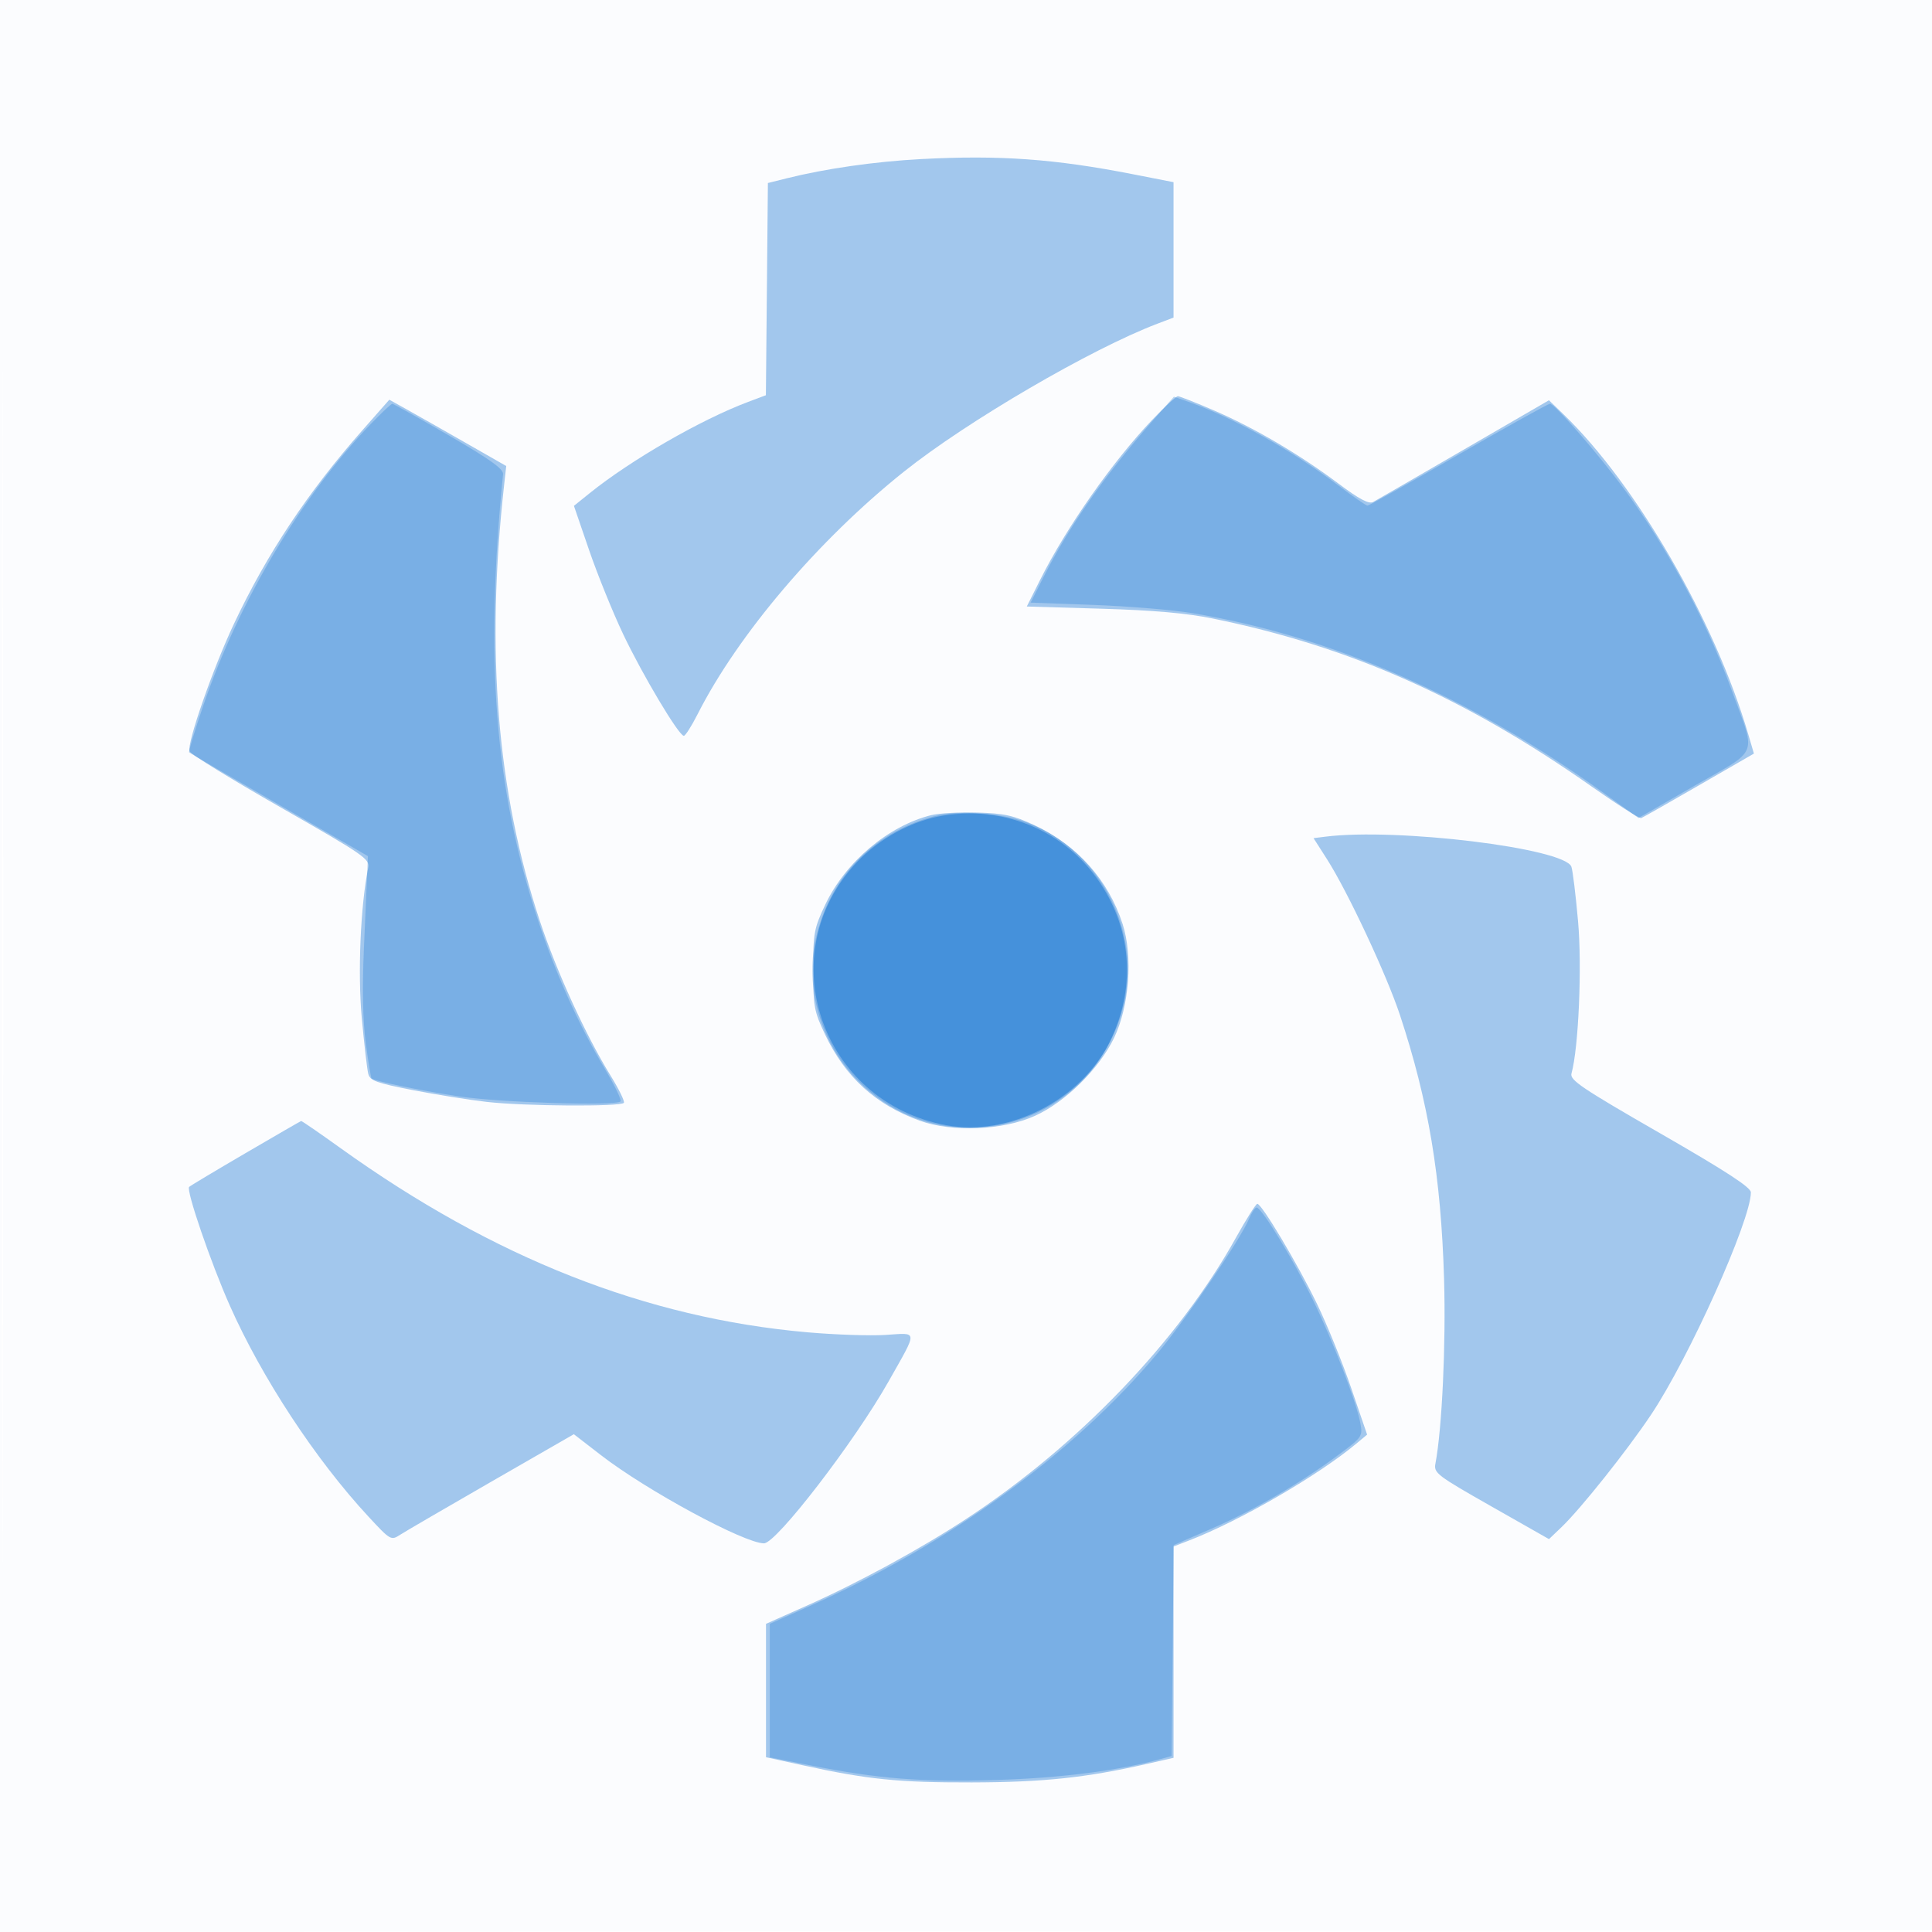
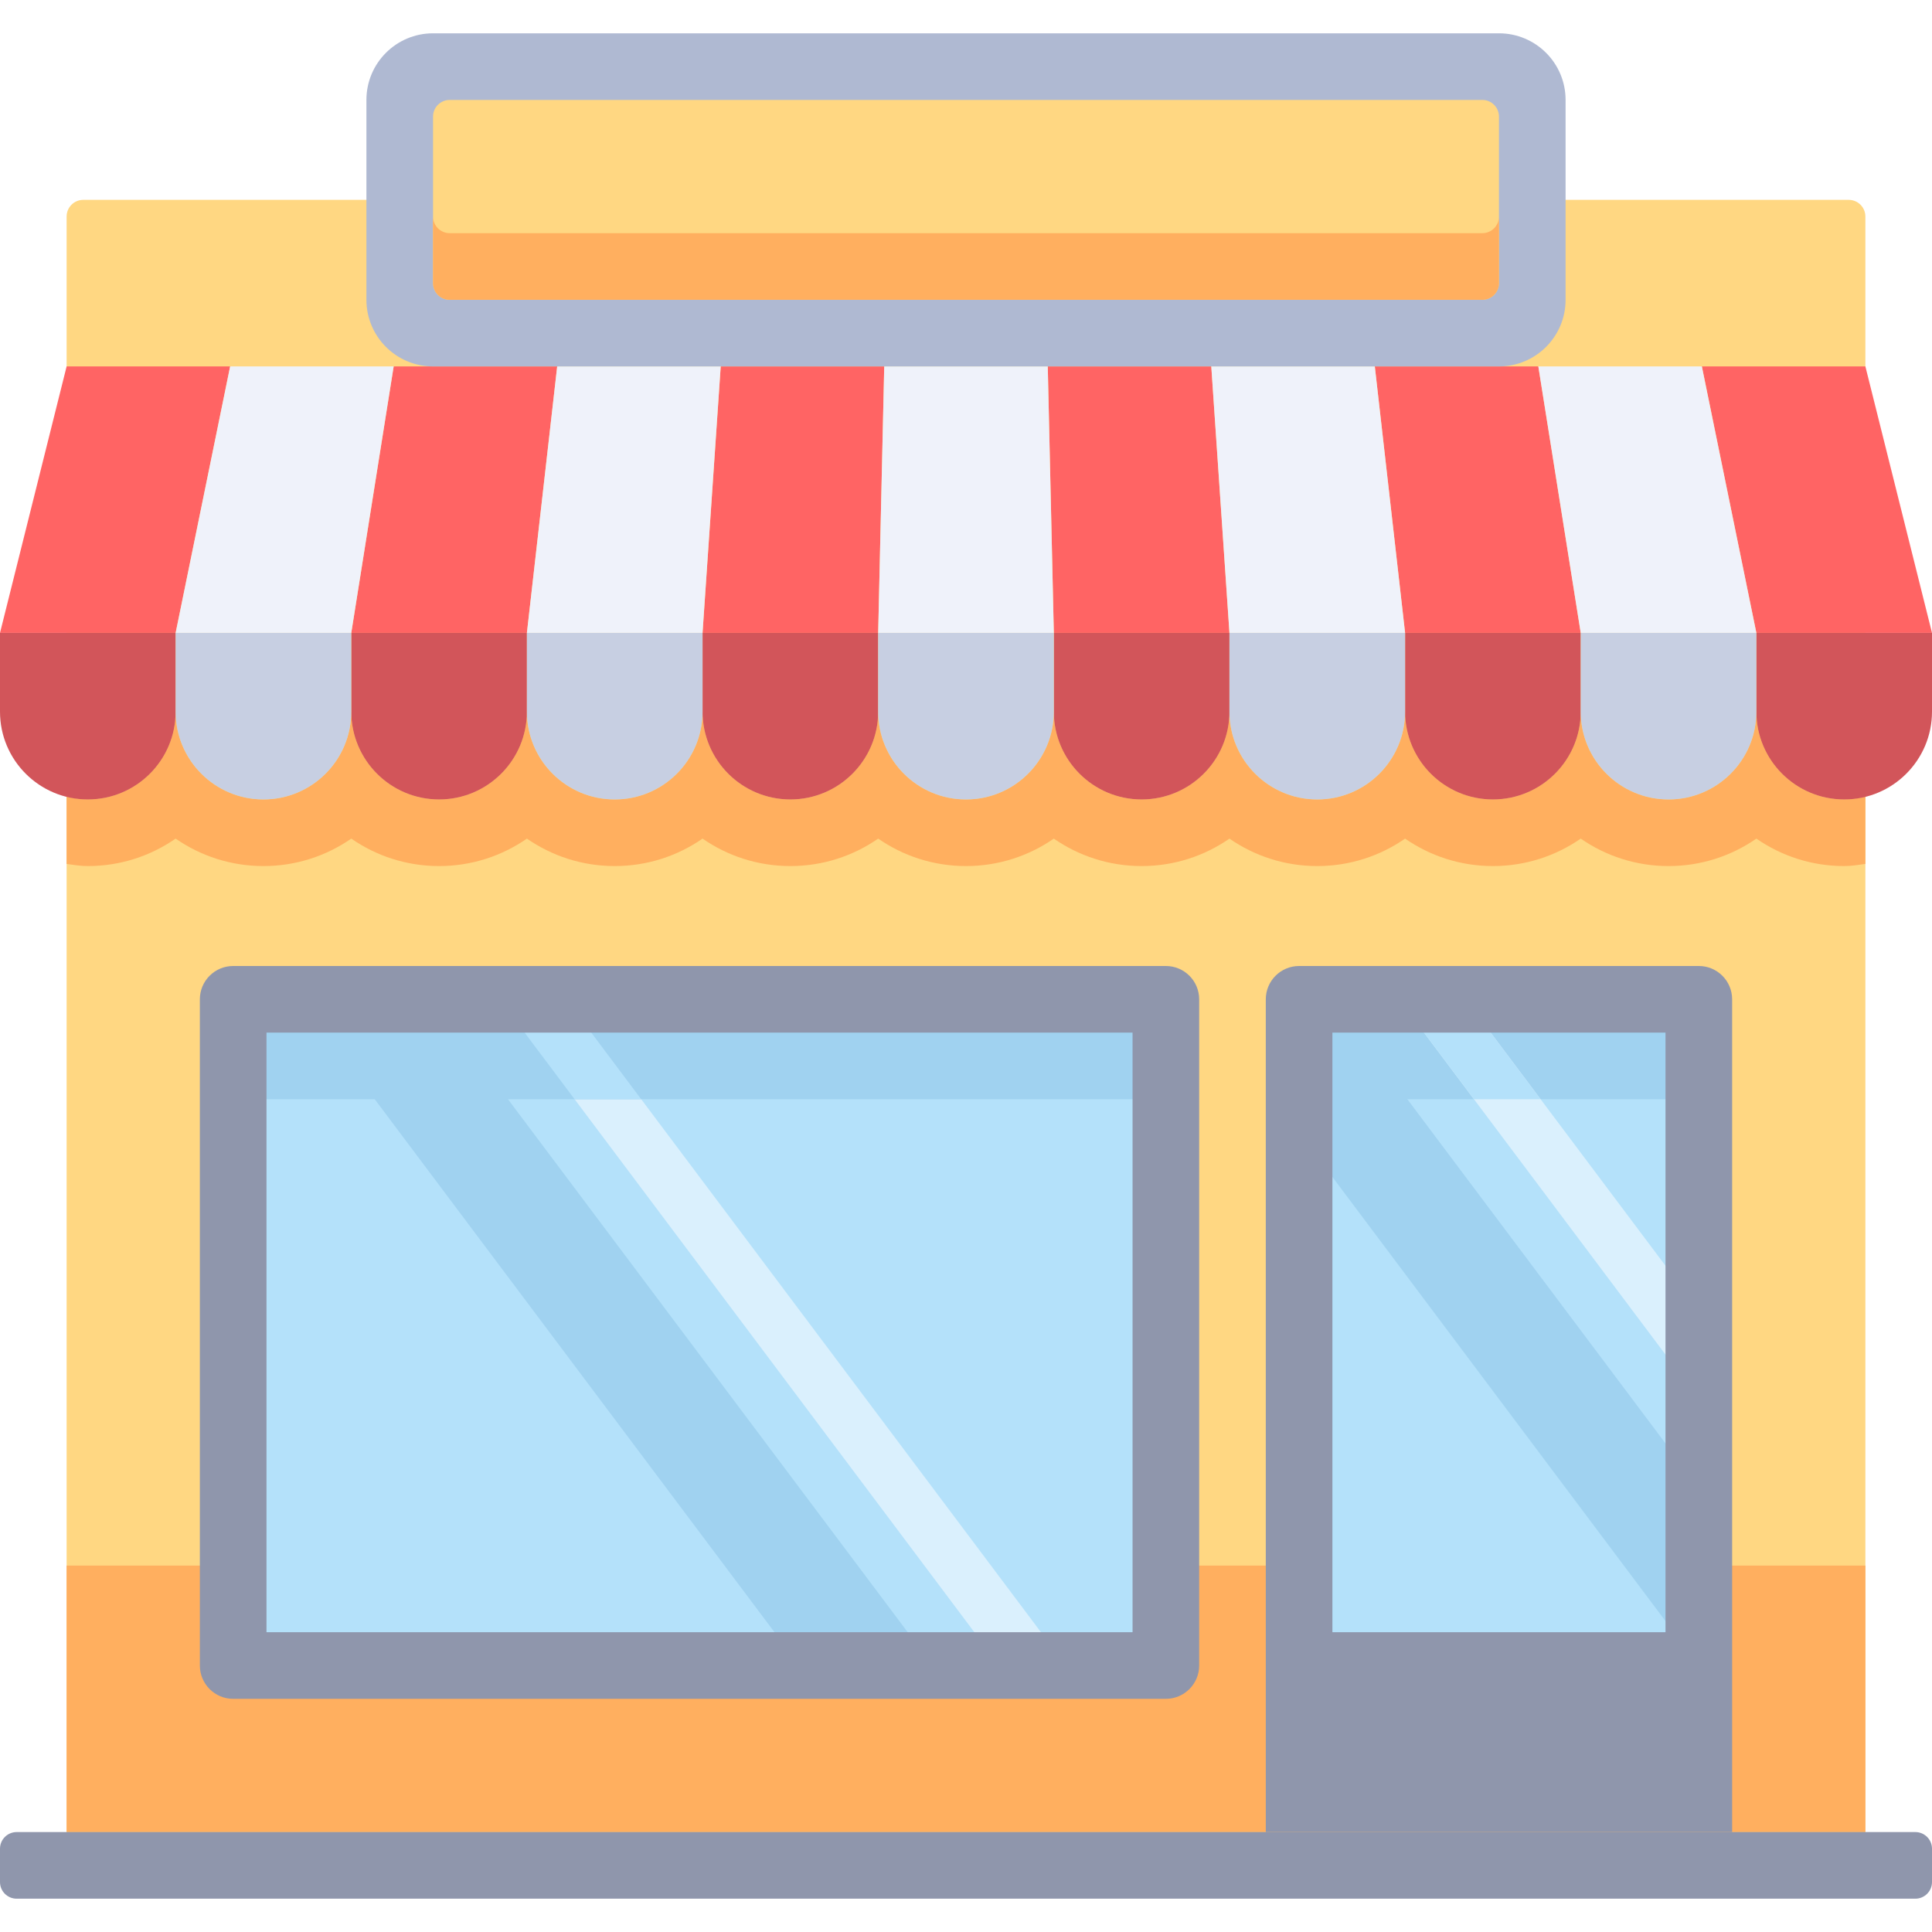
- <svg xmlns="http://www.w3.org/2000/svg" width="512" height="512">
-   <path fill-opacity=".016" d="M0 256.002v256.002l256.25-.252 256.25-.252.252-255.75L513.004 0H0v256.002m.492.498c0 140.8.116 198.251.258 127.67.142-70.582.142-185.782 0-256C.608 57.951.492 115.7.492 256.5" fill="#1976D2" fill-rule="evenodd" />
-   <path fill-opacity=".394" d="M244 42.164c-12.122.645-25.227 2.523-35.5 5.088l-5 1.248-.265 28.12-.266 28.12-4.734 1.778c-12.468 4.683-31.018 15.367-41.937 24.155l-4.202 3.382 4.019 11.723c2.211 6.447 6.261 16.447 9.001 22.222 5.144 10.842 14.782 27 16.105 27 .412 0 2.06-2.588 3.662-5.75 10.687-21.105 32.012-46.171 54.658-64.247 16.732-13.355 49.61-32.545 67.209-39.228l4.25-1.614V48.28l-10.75-2.105c-20.847-4.083-35.386-5.119-56.25-4.011m61.367 69.086c-10.513 11.042-22.734 28.48-29.691 42.364l-3.565 7.115 19.695.581c13.929.411 22.621 1.179 29.694 2.623 36.207 7.396 66.827 20.984 100.327 44.521 6.78 4.764 12.679 8.523 13.108 8.354.429-.17 7.325-4.087 15.325-8.705l14.545-8.398-1.498-5.102c-8.845-30.129-29.662-66.186-48.969-84.817l-3.848-3.714-22.495 13.042c-12.372 7.173-23.203 13.43-24.068 13.904-1.152.632-3.633-.679-9.257-4.891-10.292-7.707-22.287-14.753-32.936-19.346-4.821-2.079-9.138-3.781-9.592-3.781-.454 0-3.503 2.813-6.775 6.25m-209.335 2.783c-14.415 16.358-25.303 32.761-34.011 51.236-5.642 11.969-12.571 31.878-11.783 33.857.3.756 11.188 7.449 24.194 14.874 22.179 12.661 23.617 13.655 23.14 16-2.031 9.986-2.796 27.835-1.702 39.735.645 7.021 1.422 13.709 1.728 14.863.474 1.79 2.194 2.416 11.729 4.274 6.145 1.197 14.998 2.612 19.673 3.144 10.05 1.145 35.684 1.31 36.338.234.25-.413-1.352-3.675-3.56-7.25-6.51-10.537-14.312-27.605-18.734-40.984-11.326-34.26-14.358-71.355-9.444-115.516l.557-5-10.829-6.189c-5.955-3.404-12.926-7.358-15.491-8.787l-4.662-2.597-7.143 8.106M246.746 216.03c-11.368 2.849-22.698 12.425-28.037 23.696-2.978 6.286-3.209 7.53-3.209 17.274 0 9.696.24 11.007 3.138 17.123 5.355 11.302 13.373 18.612 25.076 22.862 8.621 3.131 22.075 2.567 30.567-1.282 8.081-3.663 17.024-12.473 20.953-20.643 4.049-8.418 5.039-21.625 2.265-30.206-3.749-11.594-12.005-20.856-23.302-26.143-5.571-2.606-8.058-3.159-15.18-3.37-4.684-.139-10.206.171-12.271.689m104.555 5.69l-3.2.399 3.579 5.595c5.451 8.522 15.807 30.646 19.324 41.286 7.556 22.858 10.883 42.779 11.69 70 .511 17.218-.541 39.66-2.29 48.859-.474 2.494.352 3.126 14.797 11.332l15.299 8.691 3.334-3.191c5.073-4.856 17.278-20.176 23.654-29.691C447.578 359.943 464 323.39 464 315.988c0-1.323-6.543-5.582-24.048-15.653-20.754-11.94-23.972-14.109-23.494-15.835 1.887-6.816 2.815-28.296 1.744-40.34-.628-7.062-1.425-13.578-1.771-14.48-1.884-4.908-46.202-10.324-65.13-7.96M65.073 305.591c-7.935 4.636-14.663 8.665-14.951 8.954-.855.855 5.756 20.138 10.784 31.455 8.522 19.182 22.722 40.796 36.734 55.91 5.844 6.304 5.983 6.384 8.401 4.822 1.353-.873 12.263-7.227 24.246-14.12l21.787-12.531 7.213 5.573C171.395 395.011 197.271 409 202.469 409c3.276 0 23.982-26.914 33.018-42.918 7.833-13.873 7.899-12.871-.81-12.312-4.084.262-13.444-.055-20.801-.704-42.659-3.767-83.103-19.725-123.566-48.755-5.605-4.021-10.33-7.275-10.5-7.231-.171.045-6.802 3.874-14.737 8.511m262.469 22.4c-15.193 27.353-41.832 55.121-71.542 74.576-12.197 7.987-28.633 16.928-42.25 22.983L203 430.33v35.354l9.75 2.13c17.218 3.762 25.354 4.588 44.75 4.545 18.952-.043 30.275-1.237 46.316-4.885L311 465.84V409.839l4.25-1.649c13.438-5.215 34.1-17.187 44.15-25.582l2.9-2.422-4.224-12.343c-2.323-6.789-6.409-16.843-9.079-22.343-5.182-10.674-14.641-26.521-15.798-26.468-.385.018-2.93 4.049-5.657 8.959" fill="#1976D2" fill-rule="evenodd" />
-   <path fill-opacity=".296" d="M305.217 111.811c-12.496 14.214-21.959 27.768-28.619 40.995l-3.472 6.893 16.687.611c9.178.336 20.962 1.319 26.187 2.183 36.761 6.082 73.31 22.025 108.579 47.362l9.639 6.924 14.926-8.592c17.344-9.984 16.333-7.281 9.615-25.687-7.226-19.799-18.613-40.506-31.069-56.5-7.205-9.251-15.892-19-16.93-19-.486 0-11.412 6.075-24.278 13.5-12.867 7.425-23.701 13.5-24.076 13.5-.376 0-3.883-2.43-7.794-5.399-12.156-9.229-27.716-17.904-39.692-22.129l-3.823-1.349-5.88 6.688m-206.854.439c-18.303 18.96-35.045 47.046-44.43 74.536-2.307 6.757-4.023 12.435-3.814 12.617.21.181 10.956 6.439 23.881 13.906l23.5 13.576-.187 4.307-.88 20.308c-.46 10.628-.29 19.017.506 24.985.659 4.942 1.346 9.134 1.528 9.315.694.695 12.49 3.122 23.033 4.74 10.702 1.642 41.679 2.613 42.947 1.345.339-.338-1.495-4.163-4.075-8.5-7.087-11.914-13.164-25.451-17.905-39.885-11.348-34.549-14.021-68.972-9.15-117.833.137-1.376-3.429-3.929-14.317-10.247-7.975-4.628-14.74-8.415-15.034-8.417-.294-.002-2.815 2.359-5.603 5.247M247.5 216.347c-16.613 4.335-28.513 17.141-31.625 34.031-2.268 12.305 1.964 26.037 10.913 35.412 22.325 23.388 60.915 14.045 70.355-17.034 6.237-20.534-4.871-43.101-24.985-50.762-6.818-2.597-18.123-3.352-24.658-1.647m83.491 106.674c-2.232 5.39-16.418 26.245-24.133 35.479-22.244 26.625-55.049 50.5-92.108 67.034L204 430.33v35.39l10.75 2.121c18.163 3.584 29.371 4.467 49.202 3.876 16.981-.506 32.482-2.475 43.548-5.531l3-.829.265-27.946.265-27.946 9.993-4.327c11.017-4.77 23.512-12.029 33.588-19.514 6.426-4.773 6.55-4.952 5.892-8.5-1.045-5.627-7.186-21.591-12.552-32.629C342.778 333.854 334.339 320 333.03 320c-.433 0-1.35 1.359-2.039 3.021" fill="#1976D2" fill-rule="evenodd" />
-   <path fill-opacity=".533" d="M250 216.137c-8.2 1.313-16.895 6.001-22.894 12.344-22.981 24.299-9.686 63.511 23.634 69.708 16.681 3.102 35.892-6.754 43.452-22.292 6.024-12.383 5.949-25.914-.211-37.769-8.446-16.257-25.753-24.91-43.981-21.991" fill="#1976D2" fill-rule="evenodd" />
+ <svg xmlns="http://www.w3.org/2000/svg" version="1.1" id="Layer_1" x="0px" y="0px" viewBox="0 0 512 512" style="enable-background:new 0 0 512 512;" xml:space="preserve">
+   <path style="fill:#FFD782;" d="M494.345,494.345H17.655V57.379c0-2.438,1.976-4.414,4.414-4.414h467.862  c2.438,0,4.414,1.976,4.414,4.414V494.345z" />
+   <g>
+     <rect x="17.655" y="414.9" style="fill:#FFAF5F;" width="476.69" height="70.62" />
+     <path style="fill:#FFAF5F;" d="M494.345,211.102c-1.809,0.45-3.67,0.76-5.618,0.76c-12.853,0-23.273-10.42-23.273-23.273   c0,12.852-10.42,23.273-23.273,23.273s-23.273-10.42-23.273-23.273c0,12.852-10.419,23.273-23.273,23.273   c-12.853,0-23.273-10.42-23.273-23.273c0,12.852-10.42,23.273-23.273,23.273s-23.273-10.42-23.273-23.273   c0,12.852-10.42,23.273-23.273,23.273s-23.273-10.42-23.273-23.273c0,12.852-10.419,23.273-23.273,23.273   s-23.273-10.42-23.273-23.273c0,12.852-10.42,23.273-23.273,23.273s-23.273-10.42-23.273-23.273   c0,12.852-10.419,23.273-23.273,23.273c-12.853,0-23.273-10.42-23.273-23.273c0,12.852-10.42,23.273-23.273,23.273   s-23.273-10.42-23.273-23.273c0,12.852-10.42,23.273-23.273,23.273s-23.273-10.42-23.273-23.273   c0,12.852-10.419,23.273-23.273,23.273c-1.948,0-3.809-0.31-5.618-0.76v17.848c1.854,0.257,3.694,0.568,5.618,0.568   c8.639,0,16.661-2.69,23.273-7.277c6.614,4.587,14.635,7.276,23.275,7.276c8.639,0,16.661-2.69,23.273-7.277   c6.612,4.587,14.634,7.277,23.273,7.277s16.661-2.69,23.273-7.277c6.612,4.587,14.634,7.277,23.273,7.277   c8.639,0,16.661-2.69,23.273-7.277c6.612,4.587,14.634,7.277,23.273,7.277c8.639,0,16.661-2.69,23.273-7.277   c6.611,4.588,14.633,7.277,23.272,7.277c8.639,0,16.661-2.69,23.273-7.277c6.612,4.587,14.634,7.277,23.273,7.277   s16.661-2.69,23.273-7.277c6.612,4.587,14.634,7.277,23.273,7.277s16.661-2.69,23.273-7.277c6.612,4.587,14.634,7.277,23.273,7.277   s16.661-2.69,23.273-7.277c6.612,4.587,14.634,7.277,23.273,7.277c8.64,0,16.661-2.69,23.273-7.277   c6.612,4.587,14.634,7.277,23.273,7.277c1.923,0,3.764-0.31,5.618-0.568v-17.847L494.345,211.102L494.345,211.102z" />
+   </g>
+   <g>
+     <rect x="61.793" y="264.83" style="fill:#B4E1FA;" width="247.17" height="176.55" />
+     <rect x="344.28" y="264.83" style="fill:#B4E1FA;" width="105.93" height="176.55" />
+   </g>
+   <rect x="344.28" y="264.83" style="fill:#A0D2F0;" width="105.93" height="26.483" />
+   <polygon style="fill:#DAF0FD;" points="450.207,347.219 388.414,264.828 370.759,264.828 450.207,370.759 " />
+   <polygon style="fill:#A0D2F0;" points="353.103,264.828 344.276,264.828 344.276,300.138 450.207,441.379 450.207,394.298 " />
+   <polygon style="fill:#B4E1FA;" points="408.276,291.31 388.414,264.828 370.759,264.828 390.621,291.31 " />
+   <polygon style="fill:#DAF0FD;" points="282.483,441.379 264.828,441.379 132.414,264.828 150.069,264.828 " />
+   <g>
+     <polygon style="fill:#A0D2F0;" points="247.172,441.379 211.862,441.379 79.448,264.828 114.759,264.828  " />
+     <rect x="61.793" y="264.83" style="fill:#A0D2F0;" width="247.17" height="26.483" />
+   </g>
+   <polygon style="fill:#B4E1FA;" points="169.931,291.31 150.069,264.828 132.414,264.828 152.276,291.31 " />
+   <g>
+     <path style="fill:#D2555A;" d="M209.454,211.862L209.454,211.862c-12.853,0-23.273-10.42-23.273-23.273v-20.865h46.546v20.865   C232.727,201.442,222.307,211.862,209.454,211.862z" />
+     <path style="fill:#D2555A;" d="M302.546,211.862L302.546,211.862c-12.853,0-23.273-10.42-23.273-23.273v-20.865h46.546v20.865   C325.818,201.442,315.399,211.862,302.546,211.862z" />
+     <path style="fill:#D2555A;" d="M116.364,211.862L116.364,211.862c-12.853,0-23.273-10.42-23.273-23.273v-20.865h46.546v20.865   C139.636,201.442,129.217,211.862,116.364,211.862z" />
+     <path style="fill:#D2555A;" d="M23.273,211.862L23.273,211.862C10.42,211.862,0,201.442,0,188.589v-20.865h46.546v20.865   C46.546,201.442,36.126,211.862,23.273,211.862z" />
+     <path style="fill:#D2555A;" d="M395.636,211.862L395.636,211.862c-12.853,0-23.273-10.42-23.273-23.273v-20.865h46.546v20.865   C418.909,201.442,408.49,211.862,395.636,211.862z" />
+   </g>
+   <g>
+     <path style="fill:#C7CFE2;" d="M162.909,211.862L162.909,211.862c-12.853,0-23.273-10.42-23.273-23.273v-20.865h46.546v20.865   C186.182,201.442,175.763,211.862,162.909,211.862z" />
+     <path style="fill:#C7CFE2;" d="M349.091,211.862L349.091,211.862c-12.853,0-23.273-10.42-23.273-23.273v-20.865h46.546v20.865   C372.364,201.442,361.944,211.862,349.091,211.862z" />
+   </g>
+   <path style="fill:#D2555A;" d="M488.727,211.862L488.727,211.862c-12.853,0-23.273-10.42-23.273-23.273v-20.865H512v20.865  C512,201.442,501.58,211.862,488.727,211.862z" />
+   <g>
+     <path style="fill:#C7CFE2;" d="M442.182,211.862L442.182,211.862c-12.853,0-23.273-10.42-23.273-23.273v-20.865h46.546v20.865   C465.454,201.442,455.034,211.862,442.182,211.862z" />
+     <path style="fill:#C7CFE2;" d="M69.818,211.862L69.818,211.862c-12.853,0-23.273-10.42-23.273-23.273v-20.865h46.546v20.865   C93.091,201.442,82.671,211.862,69.818,211.862z" />
+     <path style="fill:#C7CFE2;" d="M256,211.862L256,211.862c-12.853,0-23.273-10.42-23.273-23.273v-20.865h46.546v20.865   C279.273,201.442,268.853,211.862,256,211.862z" />
+   </g>
+   <g>
+     <polygon style="fill:#FF6464;" points="232.727,167.724 186.182,167.724 190.997,97.103 234.333,97.103  " />
+     <polygon style="fill:#FF6464;" points="325.818,167.724 279.273,167.724 277.667,97.103 321.003,97.103  " />
+     <polygon style="fill:#FF6464;" points="139.636,167.724 93.091,167.724 104.326,97.103 147.661,97.103  " />
+     <polygon style="fill:#FF6464;" points="46.546,167.724 0,167.724 17.655,97.103 60.991,97.103  " />
+     <polygon style="fill:#FF6464;" points="418.909,167.724 372.364,167.724 364.339,97.103 407.674,97.103  " />
+   </g>
+   <g>
+     <polygon style="fill:#EFF2FA;" points="186.182,167.724 139.636,167.724 147.661,97.103 190.997,97.103  " />
+     <polygon style="fill:#EFF2FA;" points="372.364,167.724 325.818,167.724 321.003,97.103 364.339,97.103  " />
+   </g>
+   <polygon style="fill:#FF6464;" points="512,167.724 465.454,167.724 451.009,97.103 494.345,97.103 " />
+   <g>
+     <polygon style="fill:#EFF2FA;" points="465.454,167.724 418.909,167.724 407.674,97.103 451.009,97.103  " />
+     <polygon style="fill:#EFF2FA;" points="93.091,167.724 46.546,167.724 60.991,97.103 104.326,97.103  " />
+     <polygon style="fill:#EFF2FA;" points="279.273,167.724 232.727,167.724 234.333,97.103 277.667,97.103  " />
+   </g>
+   <g>
+     <path style="fill:#8F96AC;" d="M300.138,273.655v158.897H70.621V273.655H300.138 M308.966,256H61.793   c-4.875,0-8.828,3.953-8.828,8.828V441.38c0,4.875,3.953,8.828,8.828,8.828h247.172c4.875,0,8.828-3.953,8.828-8.828V264.828   C317.793,259.953,313.841,256,308.966,256L308.966,256z" />
+     <path style="fill:#8F96AC;" d="M450.207,256H344.276c-4.875,0-8.828,3.953-8.828,8.828v220.69h123.586v-220.69   C459.034,259.953,455.082,256,450.207,256z M441.379,432.552h-88.276V273.655h88.276V432.552z" />
+   </g>
+   <path style="fill:#AFB9D2;" d="M397.241,97.103H114.759c-9.751,0-17.655-7.904-17.655-17.655V26.483  c0-9.751,7.904-17.655,17.655-17.655h282.483c9.751,0,17.655,7.904,17.655,17.655v52.966  C414.897,89.199,406.993,97.103,397.241,97.103z" />
+   <path style="fill:#FFD782;" d="M392.828,79.448H119.172c-2.438,0-4.414-1.976-4.414-4.414V30.897c0-2.438,1.976-4.414,4.414-4.414  h273.655c2.438,0,4.414,1.976,4.414,4.414v44.138C397.241,77.472,395.265,79.448,392.828,79.448z" />
+   <path style="fill:#FFAF5F;" d="M119.172,79.448h273.655c2.438,0,4.414-1.976,4.414-4.414V57.379c0,2.438-1.976,4.414-4.414,4.414  H119.172c-2.438,0-4.414-1.976-4.414-4.414v17.655C114.759,77.472,116.735,79.448,119.172,79.448z" />
+   <path style="fill:#8F96AC;" d="M507.586,503.172H4.414c-2.438,0-4.414-1.976-4.414-4.414v-8.828c0-2.438,1.976-4.414,4.414-4.414  h503.172c2.438,0,4.414,1.976,4.414,4.414v8.828C512,501.196,510.024,503.172,507.586,503.172z" />
+   <g>
+ </g>
+   <g>
+ </g>
+   <g>
+ </g>
+   <g>
+ </g>
+   <g>
+ </g>
+   <g>
+ </g>
+   <g>
+ </g>
+   <g>
+ </g>
+   <g>
+ </g>
+   <g>
+ </g>
+   <g>
+ </g>
+   <g>
+ </g>
+   <g>
+ </g>
+   <g>
+ </g>
+   <g>
+ </g>
</svg>
